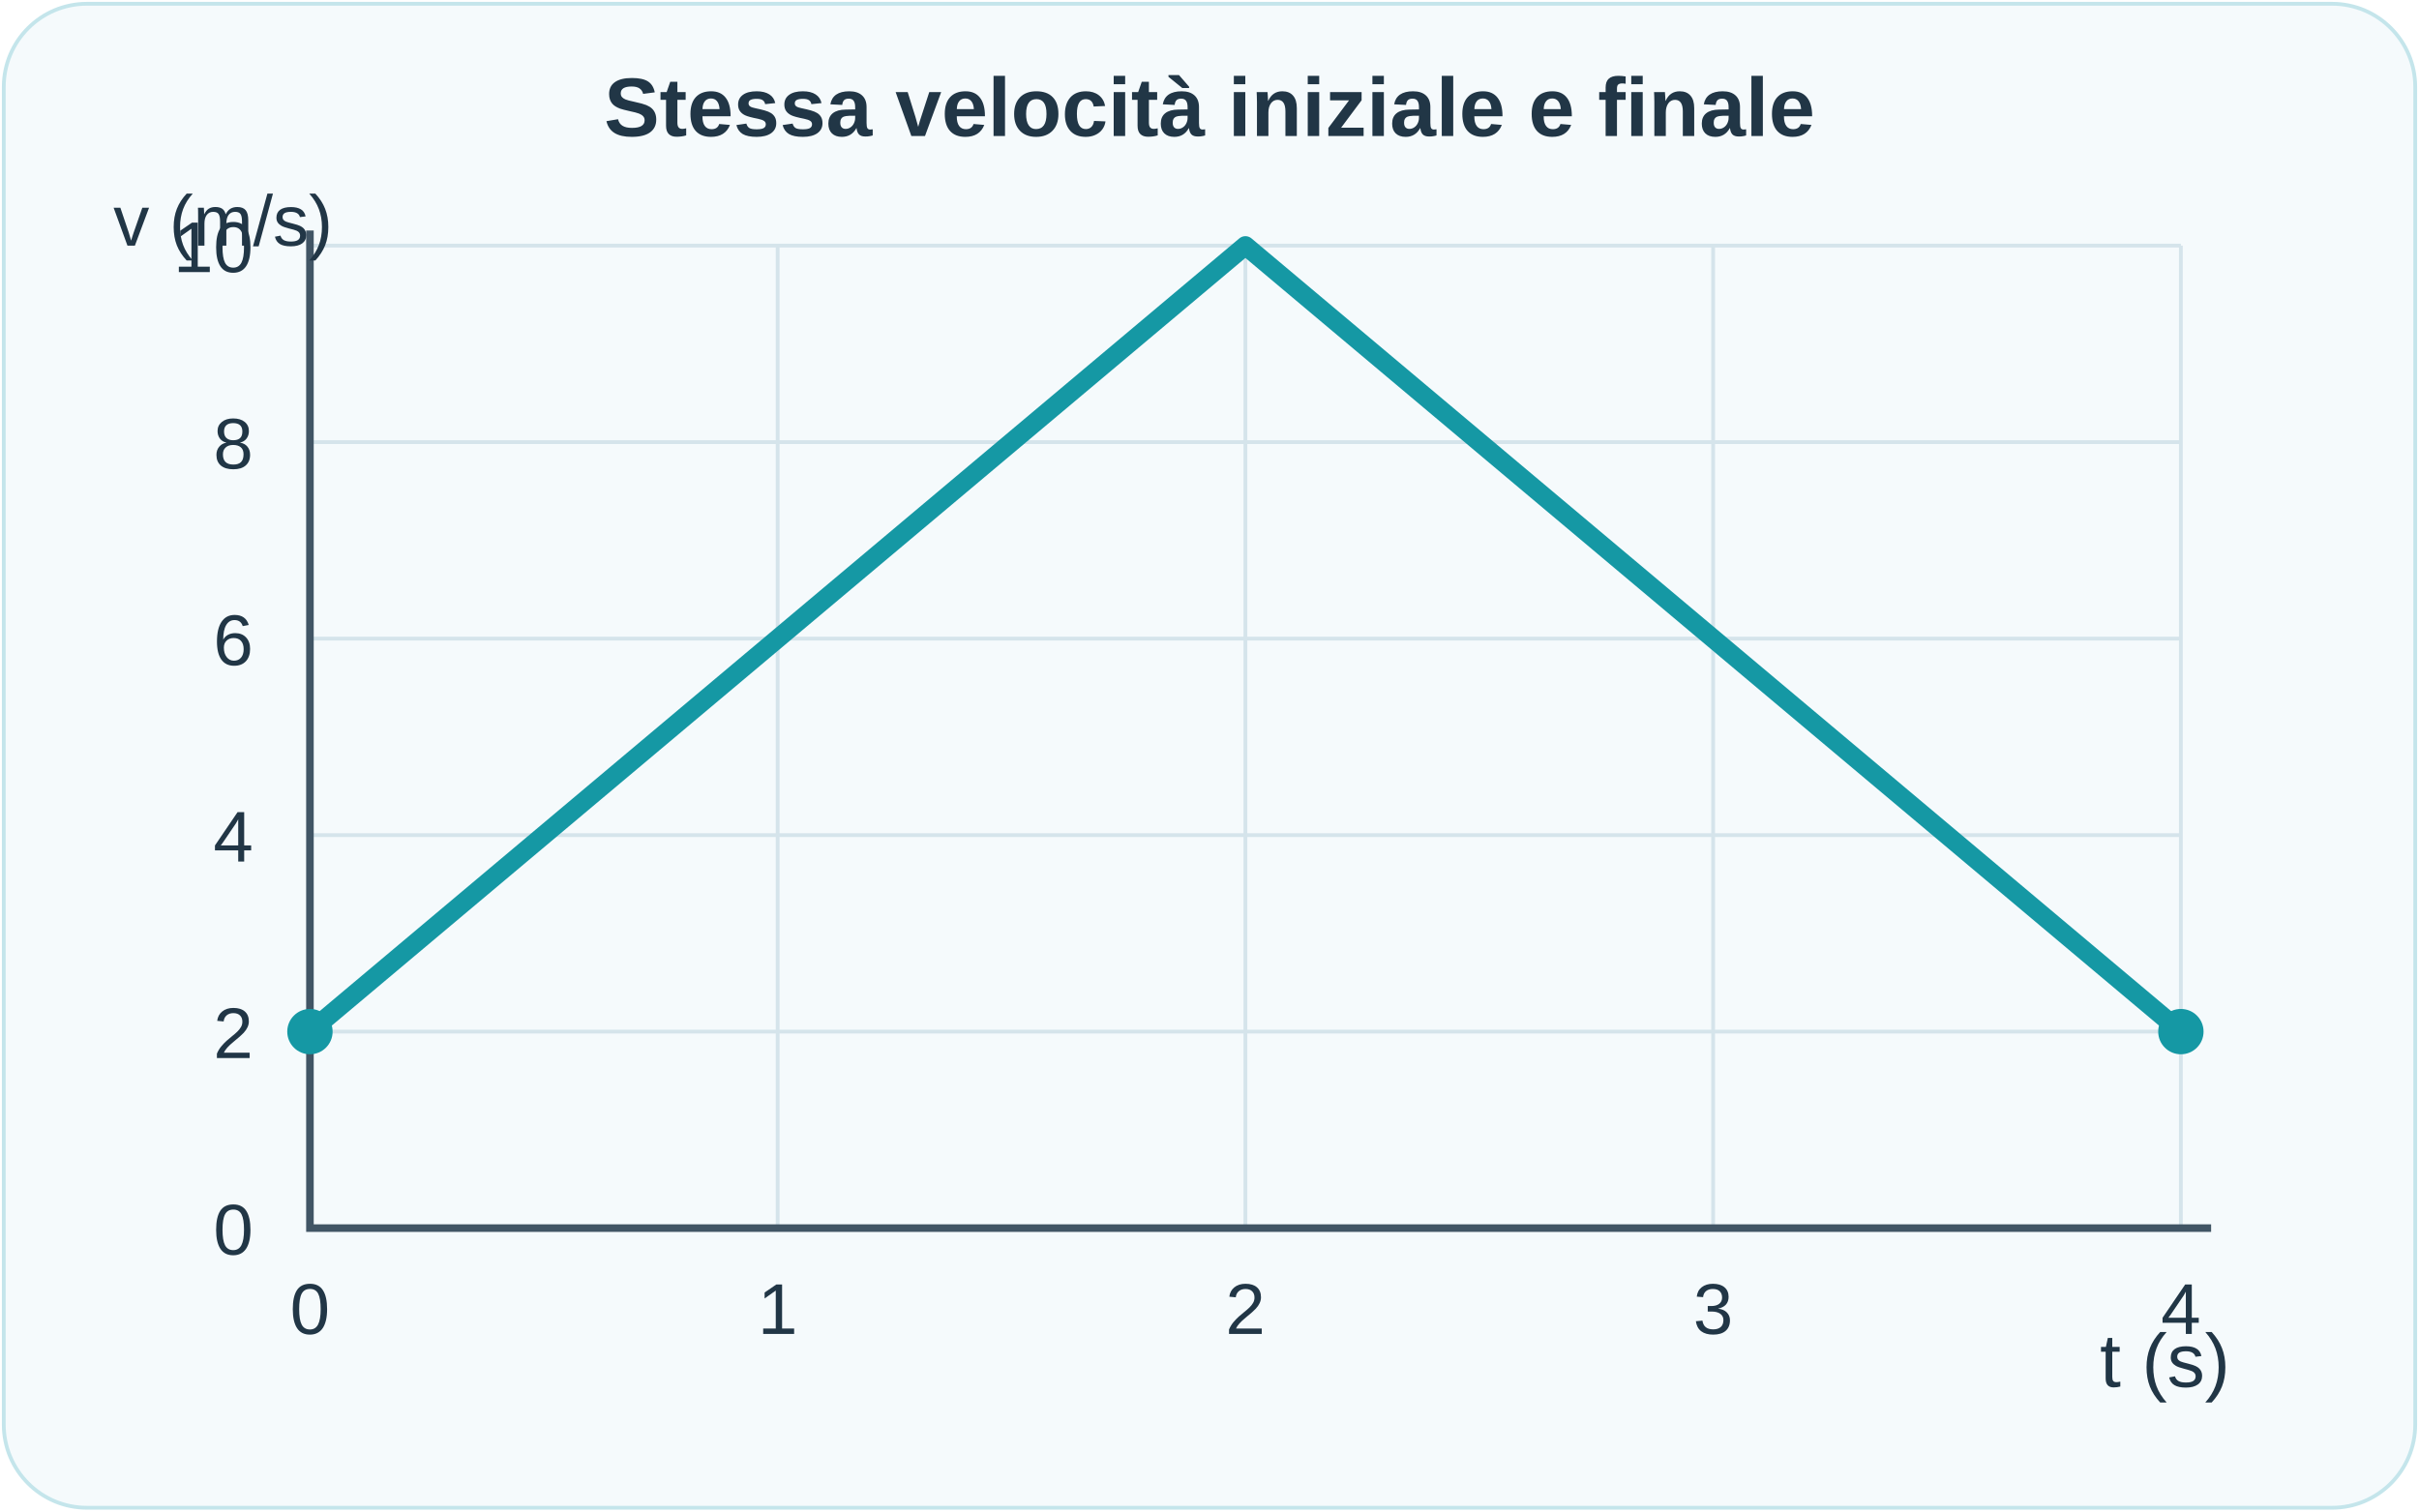
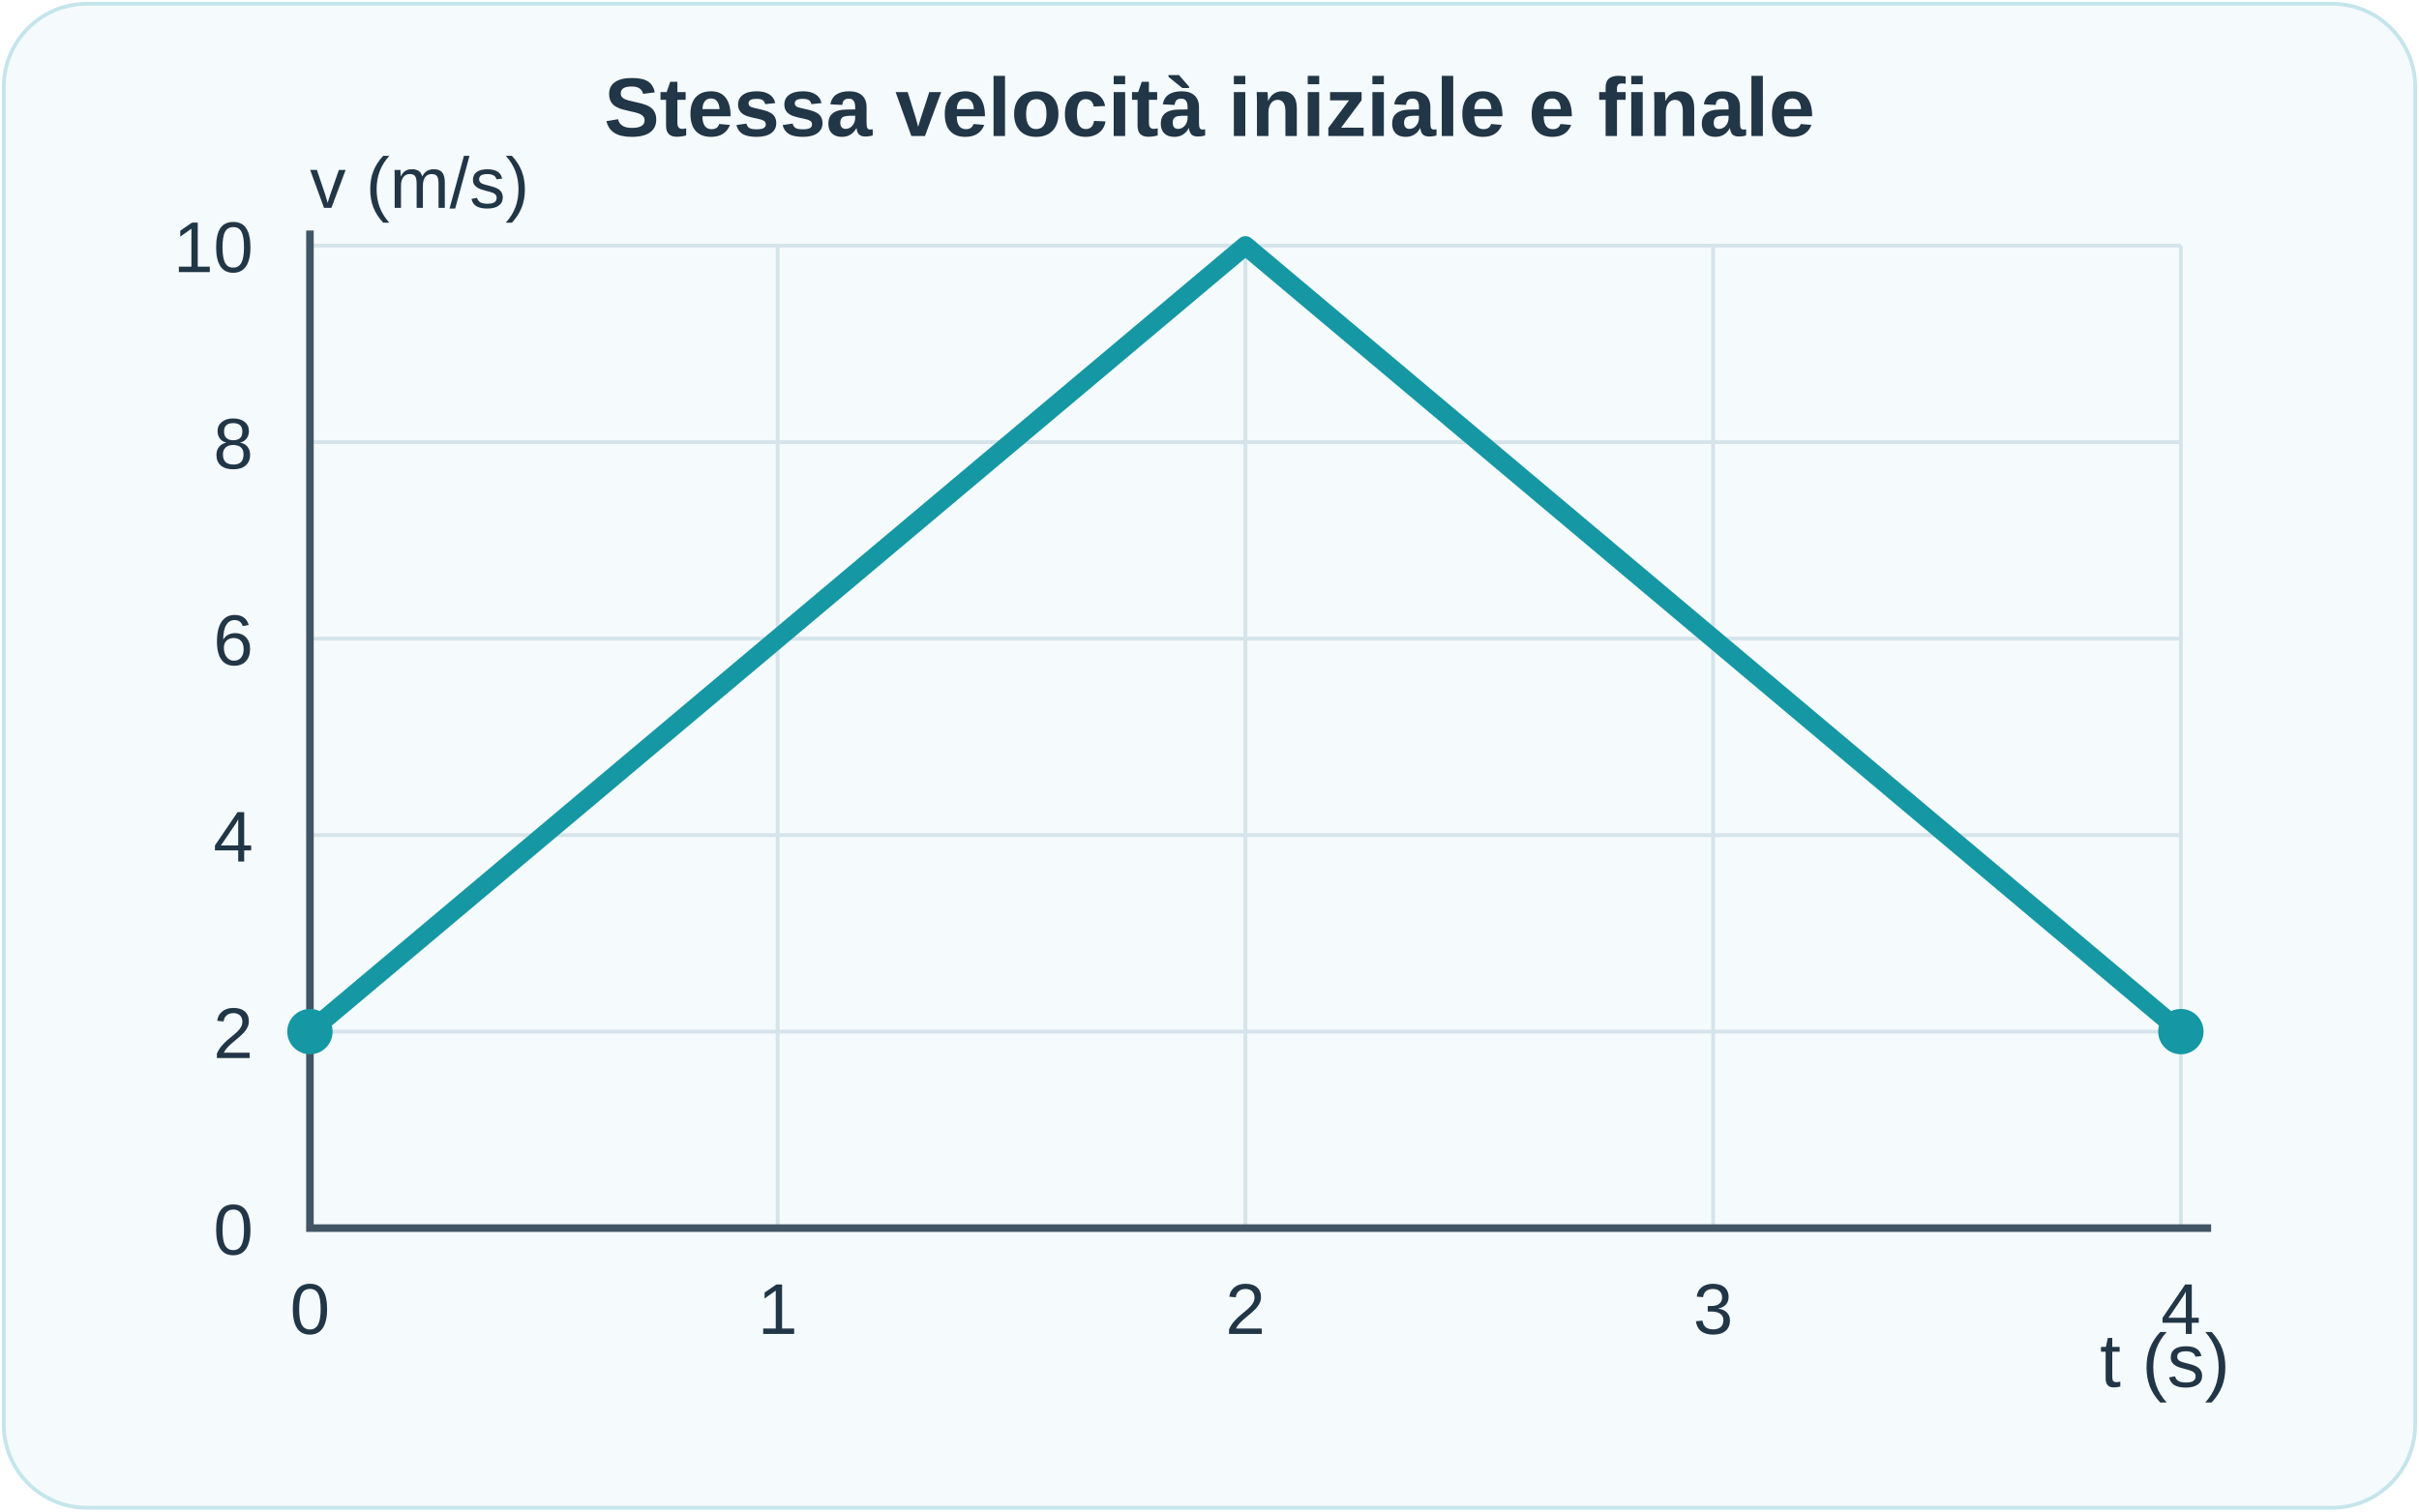
<svg xmlns="http://www.w3.org/2000/svg" viewBox="0 0 640 400" role="img" aria-labelledby="title desc">
  <rect x="1" y="1" width="638" height="398" rx="22" fill="#f5fafc" stroke="#c4e5eb" />
  <g font-family="Arial,sans-serif" fill="#213646">
    <text x="320" y="36" text-anchor="middle" font-size="22" font-weight="700">Stessa velocità iniziale e finale</text>
    <path d="M82 325.0H577" stroke="#d5e4eb" />
    <text x="67" y="332.0" text-anchor="end" font-size="19">0</text>
    <path d="M82 273.0H577" stroke="#d5e4eb" />
    <text x="67" y="280.0" text-anchor="end" font-size="19">2</text>
    <path d="M82 221.0H577" stroke="#d5e4eb" />
    <text x="67" y="228.0" text-anchor="end" font-size="19">4</text>
    <path d="M82 169.0H577" stroke="#d5e4eb" />
    <text x="67" y="176.0" text-anchor="end" font-size="19">6</text>
    <path d="M82 117.0H577" stroke="#d5e4eb" />
    <text x="67" y="124.0" text-anchor="end" font-size="19">8</text>
    <path d="M82 65.0H577" stroke="#d5e4eb" />
    <text x="67" y="72.0" text-anchor="end" font-size="19">10</text>
    <path d="M82.0 65V325" stroke="#d5e4eb" />
    <text x="82.0" y="353" text-anchor="middle" font-size="19">0</text>
    <path d="M205.75 65V325" stroke="#d5e4eb" />
    <text x="205.75" y="353" text-anchor="middle" font-size="19">1</text>
    <path d="M329.5 65V325" stroke="#d5e4eb" />
    <text x="329.5" y="353" text-anchor="middle" font-size="19">2</text>
    <path d="M453.25 65V325" stroke="#d5e4eb" />
    <text x="453.25" y="353" text-anchor="middle" font-size="19">3</text>
    <path d="M577.0 65V325" stroke="#d5e4eb" />
    <text x="577.0" y="353" text-anchor="middle" font-size="19">4</text>
    <path d="M82 61V325H585" fill="none" stroke="#415565" stroke-width="2" />
    <polyline points="82.00,273.00 329.50,65.00 577.00,273.00" fill="none" stroke="#1598a4" stroke-width="5" stroke-linejoin="round" />
    <circle cx="82.0" cy="273.0" r="6" fill="#1598a4" />
    <circle cx="577.0" cy="273.0" r="6" fill="#1598a4" />
-     <text x="30" y="65" font-size="19">v (m/s)</text>
+     <text x="82" y="55" font-size="19">v (m/s)</text>
    <text x="590" y="367" text-anchor="end" font-size="20">t (s)</text>
  </g>
</svg>
